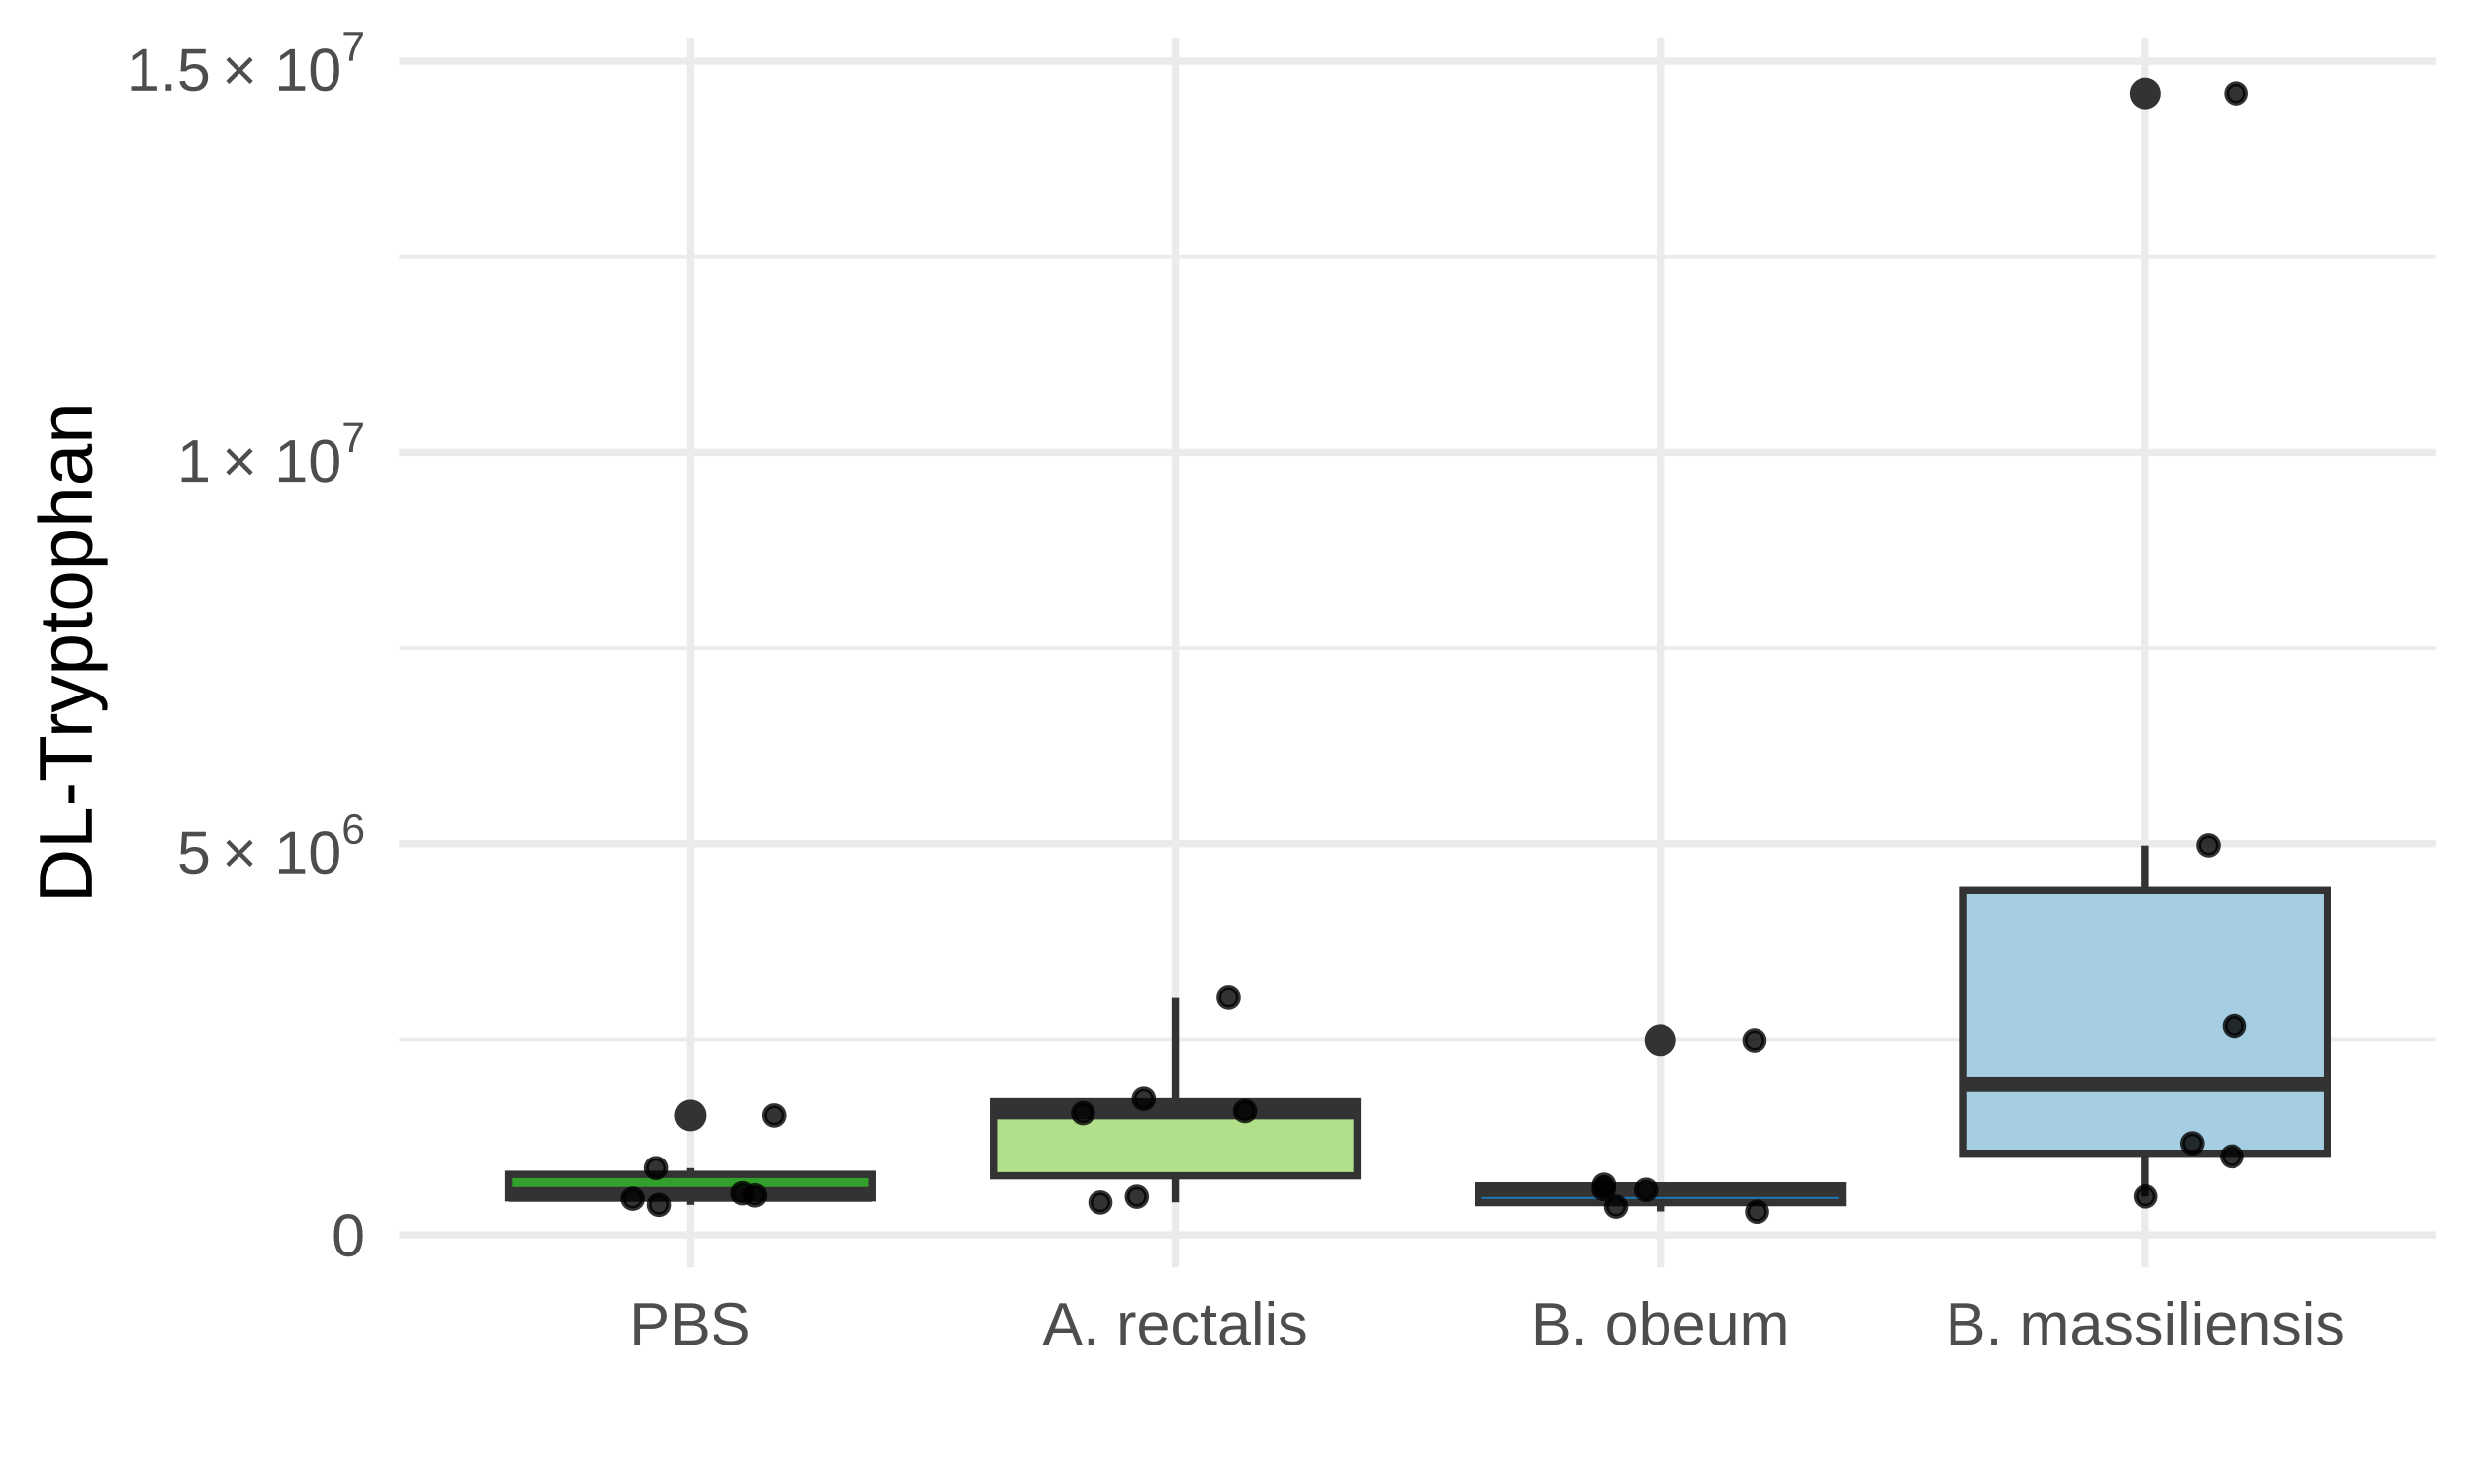
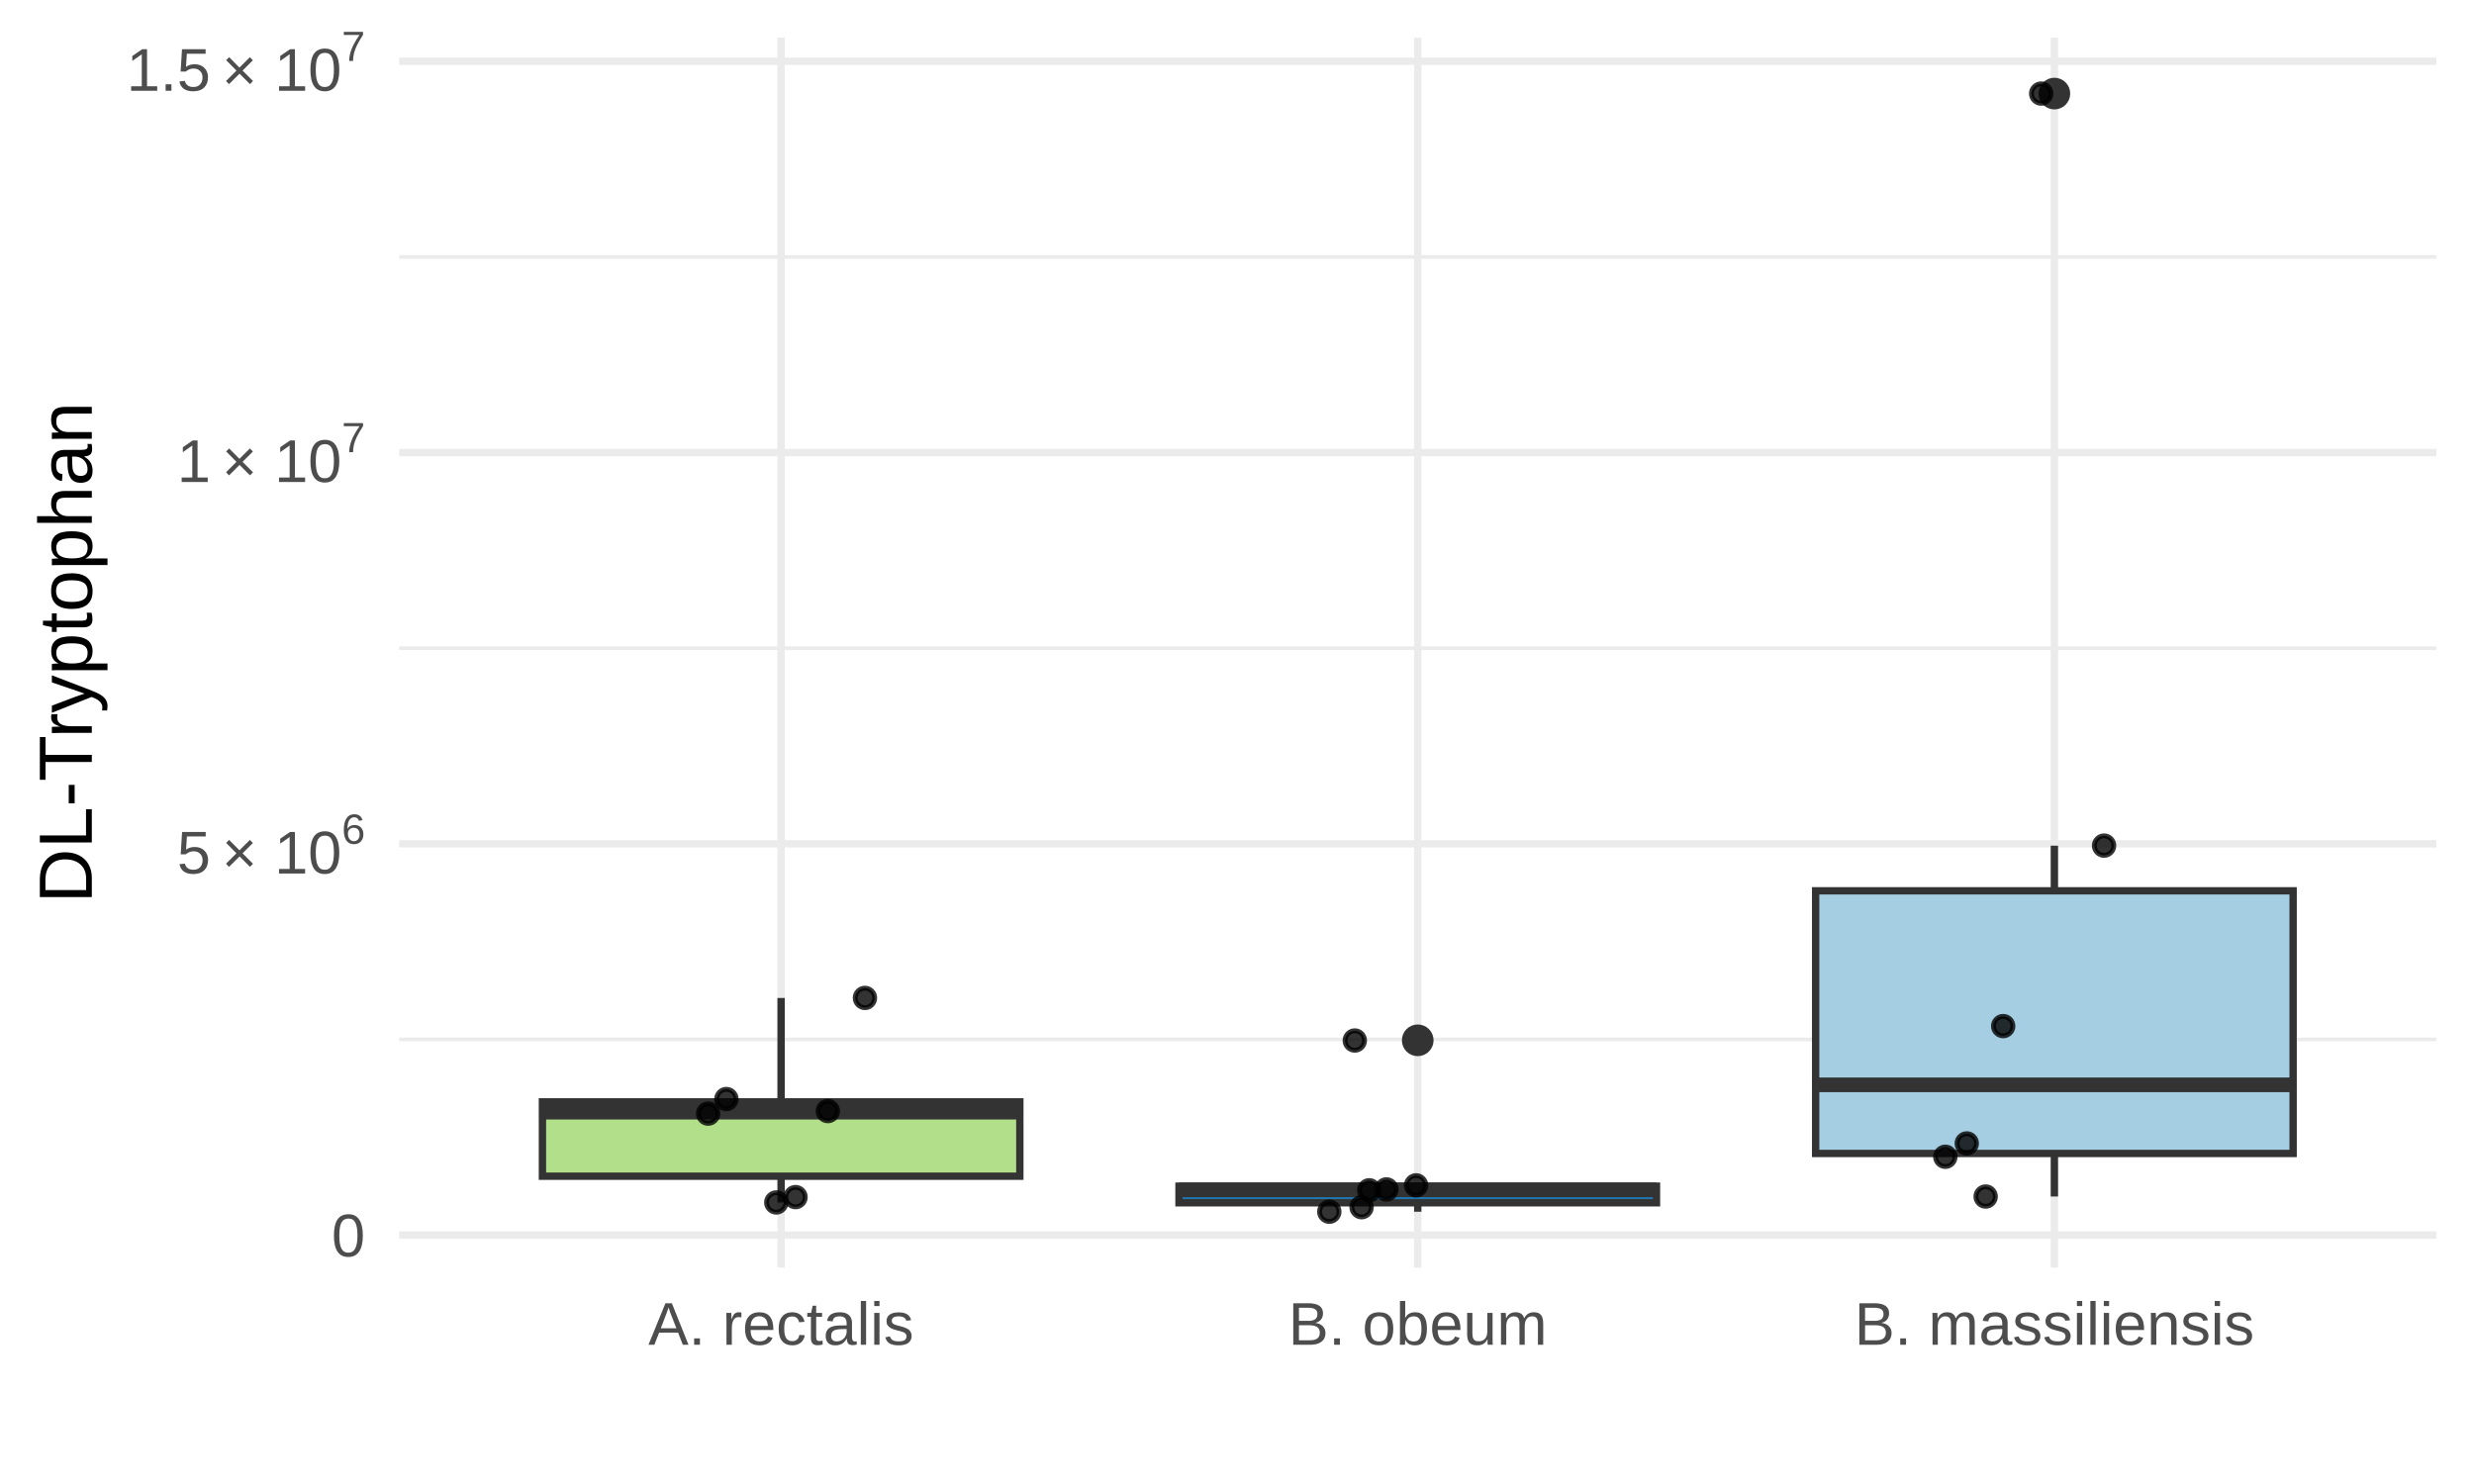
<svg xmlns="http://www.w3.org/2000/svg" class="svglite" width="360.00pt" height="216.00pt" viewBox="0 0 360.00 216.00">
  <defs>
    <style type="text/css">
    .svglite line, .svglite polyline, .svglite polygon, .svglite path, .svglite rect, .svglite circle {
      fill: none;
      stroke: #000000;
      stroke-linecap: round;
      stroke-linejoin: round;
      stroke-miterlimit: 10.00;
    }
    .svglite text {
      white-space: pre;
    }
  </style>
  </defs>
  <rect width="100%" height="100%" style="stroke: none; fill: none;" />
  <defs>
    <clipPath id="cpMC4wMHwzNjAuMDB8MC4wMHwyMTYuMDA=">
      <rect x="0.00" y="0.00" width="360.00" height="216.00" />
    </clipPath>
  </defs>
  <g clip-path="url(#cpMC4wMHwzNjAuMDB8MC4wMHwyMTYuMDA=)">
</g>
  <defs>
    <clipPath id="cpNTguMDh8MzU0LjUyfDUuNDh8MTg0LjUw">
      <rect x="58.08" y="5.48" width="296.44" height="179.02" />
    </clipPath>
  </defs>
  <g clip-path="url(#cpNTguMDh8MzU0LjUyfDUuNDh8MTg0LjUw)">
-     <polyline points="58.08,151.27 354.52,151.27 " style="stroke-width: 0.53; stroke: #EBEBEB; stroke-linecap: butt;" />
-     <polyline points="58.08,94.33 354.52,94.33 " style="stroke-width: 0.53; stroke: #EBEBEB; stroke-linecap: butt;" />
+     <polyline points="58.08,151.29 354.52,151.29 " style="stroke-width: 0.53; stroke: #EBEBEB; stroke-linecap: butt;" />
+     <polyline points="58.08,94.34 354.52,94.34 " style="stroke-width: 0.53; stroke: #EBEBEB; stroke-linecap: butt;" />
    <polyline points="58.08,37.40 354.52,37.40 " style="stroke-width: 0.53; stroke: #EBEBEB; stroke-linecap: butt;" />
-     <polyline points="58.08,179.73 354.52,179.73 " style="stroke-width: 1.07; stroke: #EBEBEB; stroke-linecap: butt;" />
-     <polyline points="58.08,122.80 354.52,122.80 " style="stroke-width: 1.07; stroke: #EBEBEB; stroke-linecap: butt;" />
+     <polyline points="58.08,179.77 354.52,179.77 " style="stroke-width: 1.07; stroke: #EBEBEB; stroke-linecap: butt;" />
+     <polyline points="58.08,122.82 354.52,122.82 " style="stroke-width: 1.07; stroke: #EBEBEB; stroke-linecap: butt;" />
    <polyline points="58.08,65.87 354.52,65.87 " style="stroke-width: 1.07; stroke: #EBEBEB; stroke-linecap: butt;" />
-     <polyline points="58.08,8.93 354.52,8.93 " style="stroke-width: 1.07; stroke: #EBEBEB; stroke-linecap: butt;" />
-     <polyline points="100.43,184.50 100.43,5.48 " style="stroke-width: 1.07; stroke: #EBEBEB; stroke-linecap: butt;" />
-     <polyline points="171.01,184.50 171.01,5.48 " style="stroke-width: 1.07; stroke: #EBEBEB; stroke-linecap: butt;" />
-     <polyline points="241.59,184.50 241.59,5.48 " style="stroke-width: 1.07; stroke: #EBEBEB; stroke-linecap: butt;" />
-     <polyline points="312.17,184.50 312.17,5.48 " style="stroke-width: 1.07; stroke: #EBEBEB; stroke-linecap: butt;" />
-     <circle cx="100.43" cy="162.35" r="1.95" style="stroke-width: 0.71; stroke: #333333; fill: #333333;" />
-     <line x1="100.43" y1="170.95" x2="100.43" y2="170.04" style="stroke-width: 1.07; stroke: #333333; stroke-linecap: butt;" />
-     <line x1="100.43" y1="174.33" x2="100.43" y2="175.36" style="stroke-width: 1.07; stroke: #333333; stroke-linecap: butt;" />
-     <polygon points="73.96,170.95 73.96,174.33 126.90,174.33 126.90,170.95 73.96,170.95 " style="stroke-width: 1.07; stroke: #333333; stroke-linecap: butt; stroke-linejoin: miter; fill: #33A02C;" />
-     <line x1="73.96" y1="173.83" x2="126.90" y2="173.83" style="stroke-width: 2.13; stroke: #333333; stroke-linecap: butt; stroke-linejoin: miter;" />
-     <line x1="171.01" y1="160.35" x2="171.01" y2="145.24" style="stroke-width: 1.07; stroke: #333333; stroke-linecap: butt;" />
-     <line x1="171.01" y1="171.16" x2="171.01" y2="174.99" style="stroke-width: 1.07; stroke: #333333; stroke-linecap: butt;" />
-     <polygon points="144.54,160.35 144.54,171.16 197.48,171.16 197.48,160.35 144.54,160.35 " style="stroke-width: 1.07; stroke: #333333; stroke-linecap: butt; stroke-linejoin: miter; fill: #B2DF8A;" />
-     <line x1="144.54" y1="161.85" x2="197.48" y2="161.85" style="stroke-width: 2.13; stroke: #333333; stroke-linecap: butt; stroke-linejoin: miter;" />
-     <circle cx="241.59" cy="151.39" r="1.95" style="stroke-width: 0.71; stroke: #333333; fill: #333333;" />
-     <line x1="241.59" y1="172.62" x2="241.59" y2="172.46" style="stroke-width: 1.07; stroke: #333333; stroke-linecap: butt;" />
-     <line x1="241.59" y1="175.04" x2="241.59" y2="176.33" style="stroke-width: 1.07; stroke: #333333; stroke-linecap: butt;" />
-     <polygon points="215.12,172.62 215.12,175.04 268.06,175.04 268.06,172.62 215.12,172.62 " style="stroke-width: 1.07; stroke: #333333; stroke-linecap: butt; stroke-linejoin: miter; fill: #1F78B4;" />
-     <line x1="215.12" y1="173.15" x2="268.06" y2="173.15" style="stroke-width: 2.13; stroke: #333333; stroke-linecap: butt; stroke-linejoin: miter;" />
-     <circle cx="312.17" cy="13.63" r="1.95" style="stroke-width: 0.71; stroke: #333333; fill: #333333;" />
-     <line x1="312.17" y1="129.64" x2="312.17" y2="123.07" style="stroke-width: 1.07; stroke: #333333; stroke-linecap: butt;" />
-     <line x1="312.17" y1="167.86" x2="312.17" y2="174.12" style="stroke-width: 1.07; stroke: #333333; stroke-linecap: butt;" />
-     <polygon points="285.70,129.64 285.70,167.86 338.64,167.86 338.64,129.64 285.70,129.64 " style="stroke-width: 1.07; stroke: #333333; stroke-linecap: butt; stroke-linejoin: miter; fill: #A6CEE3;" />
-     <line x1="285.70" y1="157.87" x2="338.64" y2="157.87" style="stroke-width: 2.13; stroke: #333333; stroke-linecap: butt; stroke-linejoin: miter;" />
-     <circle cx="235.16" cy="175.62" r="1.42" style="stroke-width: 0.71; stroke: #000000; stroke-opacity: 0.80; fill: #000000; fill-opacity: 0.80;" />
-     <circle cx="239.50" cy="173.19" r="1.42" style="stroke-width: 0.71; stroke: #000000; stroke-opacity: 0.80; fill: #000000; fill-opacity: 0.80;" />
-     <circle cx="312.22" cy="174.14" r="1.42" style="stroke-width: 0.71; stroke: #000000; stroke-opacity: 0.80; fill: #000000; fill-opacity: 0.80;" />
-     <circle cx="178.77" cy="145.21" r="1.42" style="stroke-width: 0.71; stroke: #000000; stroke-opacity: 0.80; fill: #000000; fill-opacity: 0.80;" />
-     <circle cx="160.13" cy="175.02" r="1.42" style="stroke-width: 0.71; stroke: #000000; stroke-opacity: 0.80; fill: #000000; fill-opacity: 0.80;" />
-     <circle cx="95.91" cy="175.37" r="1.42" style="stroke-width: 0.71; stroke: #000000; stroke-opacity: 0.80; fill: #000000; fill-opacity: 0.80;" />
-     <circle cx="95.49" cy="170.02" r="1.42" style="stroke-width: 0.71; stroke: #000000; stroke-opacity: 0.80; fill: #000000; fill-opacity: 0.80;" />
-     <circle cx="324.78" cy="168.32" r="1.42" style="stroke-width: 0.71; stroke: #000000; stroke-opacity: 0.80; fill: #000000; fill-opacity: 0.80;" />
-     <circle cx="255.68" cy="176.37" r="1.42" style="stroke-width: 0.71; stroke: #000000; stroke-opacity: 0.80; fill: #000000; fill-opacity: 0.80;" />
-     <circle cx="255.30" cy="151.42" r="1.42" style="stroke-width: 0.71; stroke: #000000; stroke-opacity: 0.80; fill: #000000; fill-opacity: 0.80;" />
-     <circle cx="325.39" cy="13.62" r="1.42" style="stroke-width: 0.71; stroke: #000000; stroke-opacity: 0.80; fill: #000000; fill-opacity: 0.80;" />
-     <circle cx="157.60" cy="162.01" r="1.42" style="stroke-width: 0.71; stroke: #000000; stroke-opacity: 0.80; fill: #000000; fill-opacity: 0.80;" />
-     <circle cx="166.44" cy="159.93" r="1.42" style="stroke-width: 0.71; stroke: #000000; stroke-opacity: 0.80; fill: #000000; fill-opacity: 0.80;" />
-     <circle cx="112.64" cy="162.35" r="1.42" style="stroke-width: 0.71; stroke: #000000; stroke-opacity: 0.80; fill: #000000; fill-opacity: 0.80;" />
-     <circle cx="92.12" cy="174.47" r="1.42" style="stroke-width: 0.71; stroke: #000000; stroke-opacity: 0.80; fill: #000000; fill-opacity: 0.80;" />
-     <circle cx="321.34" cy="123.04" r="1.42" style="stroke-width: 0.71; stroke: #000000; stroke-opacity: 0.80; fill: #000000; fill-opacity: 0.80;" />
-     <circle cx="233.37" cy="173.06" r="1.42" style="stroke-width: 0.71; stroke: #000000; stroke-opacity: 0.80; fill: #000000; fill-opacity: 0.80;" />
-     <circle cx="233.42" cy="172.46" r="1.42" style="stroke-width: 0.71; stroke: #000000; stroke-opacity: 0.80; fill: #000000; fill-opacity: 0.80;" />
-     <circle cx="325.15" cy="149.33" r="1.42" style="stroke-width: 0.71; stroke: #000000; stroke-opacity: 0.80; fill: #000000; fill-opacity: 0.80;" />
-     <circle cx="165.43" cy="174.18" r="1.42" style="stroke-width: 0.71; stroke: #000000; stroke-opacity: 0.80; fill: #000000; fill-opacity: 0.80;" />
-     <circle cx="181.16" cy="161.71" r="1.42" style="stroke-width: 0.71; stroke: #000000; stroke-opacity: 0.80; fill: #000000; fill-opacity: 0.80;" />
-     <circle cx="109.86" cy="173.99" r="1.42" style="stroke-width: 0.71; stroke: #000000; stroke-opacity: 0.80; fill: #000000; fill-opacity: 0.80;" />
-     <circle cx="108.08" cy="173.68" r="1.42" style="stroke-width: 0.71; stroke: #000000; stroke-opacity: 0.80; fill: #000000; fill-opacity: 0.80;" />
-     <circle cx="319.00" cy="166.41" r="1.42" style="stroke-width: 0.71; stroke: #000000; stroke-opacity: 0.80; fill: #000000; fill-opacity: 0.80;" />
+     <polyline points="58.08,8.92 354.52,8.92 " style="stroke-width: 1.07; stroke: #EBEBEB; stroke-linecap: butt;" />
+     <polyline points="113.66,184.50 113.66,5.48 " style="stroke-width: 1.07; stroke: #EBEBEB; stroke-linecap: butt;" />
+     <polyline points="206.30,184.50 206.30,5.48 " style="stroke-width: 1.07; stroke: #EBEBEB; stroke-linecap: butt;" />
+     <polyline points="298.94,184.50 298.94,5.48 " style="stroke-width: 1.07; stroke: #EBEBEB; stroke-linecap: butt;" />
+     <line x1="113.66" y1="160.38" x2="113.66" y2="145.26" style="stroke-width: 1.07; stroke: #333333; stroke-linecap: butt;" />
+     <line x1="113.66" y1="171.20" x2="113.66" y2="175.02" style="stroke-width: 1.07; stroke: #333333; stroke-linecap: butt;" />
+     <polygon points="78.93,160.38 78.93,171.20 148.40,171.20 148.40,160.38 78.93,160.38 " style="stroke-width: 1.07; stroke: #333333; stroke-linecap: butt; stroke-linejoin: miter; fill: #B2DF8A;" />
+     <line x1="78.93" y1="161.88" x2="148.40" y2="161.88" style="stroke-width: 2.13; stroke: #333333; stroke-linecap: butt; stroke-linejoin: miter;" />
+     <circle cx="206.30" cy="151.42" r="1.95" style="stroke-width: 0.71; stroke: #333333; fill: #333333;" />
+     <line x1="206.30" y1="172.65" x2="206.30" y2="172.49" style="stroke-width: 1.07; stroke: #333333; stroke-linecap: butt;" />
+     <line x1="206.30" y1="175.07" x2="206.30" y2="176.37" style="stroke-width: 1.07; stroke: #333333; stroke-linecap: butt;" />
+     <polygon points="171.56,172.65 171.56,175.07 241.04,175.07 241.04,172.65 171.56,172.65 " style="stroke-width: 1.07; stroke: #333333; stroke-linecap: butt; stroke-linejoin: miter; fill: #1F78B4;" />
+     <line x1="171.56" y1="173.19" x2="241.04" y2="173.19" style="stroke-width: 2.13; stroke: #333333; stroke-linecap: butt; stroke-linejoin: miter;" />
+     <circle cx="298.94" cy="13.62" r="1.95" style="stroke-width: 0.71; stroke: #333333; fill: #333333;" />
+     <line x1="298.94" y1="129.66" x2="298.94" y2="123.09" style="stroke-width: 1.07; stroke: #333333; stroke-linecap: butt;" />
+     <line x1="298.94" y1="167.89" x2="298.94" y2="174.15" style="stroke-width: 1.07; stroke: #333333; stroke-linecap: butt;" />
+     <polygon points="264.20,129.66 264.20,167.89 333.68,167.89 333.68,129.66 264.20,129.66 " style="stroke-width: 1.07; stroke: #333333; stroke-linecap: butt; stroke-linejoin: miter; fill: #A6CEE3;" />
+     <line x1="264.20" y1="157.90" x2="333.68" y2="157.90" style="stroke-width: 2.13; stroke: #333333; stroke-linecap: butt; stroke-linejoin: miter;" />
+     <circle cx="198.13" cy="175.71" r="1.42" style="stroke-width: 0.71; stroke: #000000; stroke-opacity: 0.80; fill: #000000; fill-opacity: 0.80;" />
+     <circle cx="199.24" cy="173.25" r="1.42" style="stroke-width: 0.71; stroke: #000000; stroke-opacity: 0.80; fill: #000000; fill-opacity: 0.80;" />
+     <circle cx="288.94" cy="174.16" r="1.42" style="stroke-width: 0.71; stroke: #000000; stroke-opacity: 0.80; fill: #000000; fill-opacity: 0.80;" />
+     <circle cx="125.86" cy="145.25" r="1.42" style="stroke-width: 0.71; stroke: #000000; stroke-opacity: 0.80; fill: #000000; fill-opacity: 0.80;" />
+     <circle cx="112.96" cy="175.02" r="1.42" style="stroke-width: 0.71; stroke: #000000; stroke-opacity: 0.80; fill: #000000; fill-opacity: 0.80;" />
+     <circle cx="283.07" cy="168.37" r="1.42" style="stroke-width: 0.71; stroke: #000000; stroke-opacity: 0.80; fill: #000000; fill-opacity: 0.80;" />
+     <circle cx="193.43" cy="176.37" r="1.42" style="stroke-width: 0.71; stroke: #000000; stroke-opacity: 0.80; fill: #000000; fill-opacity: 0.80;" />
+     <circle cx="197.14" cy="151.45" r="1.42" style="stroke-width: 0.71; stroke: #000000; stroke-opacity: 0.80; fill: #000000; fill-opacity: 0.80;" />
+     <circle cx="297.02" cy="13.62" r="1.42" style="stroke-width: 0.71; stroke: #000000; stroke-opacity: 0.80; fill: #000000; fill-opacity: 0.80;" />
+     <circle cx="103.04" cy="162.09" r="1.42" style="stroke-width: 0.71; stroke: #000000; stroke-opacity: 0.80; fill: #000000; fill-opacity: 0.80;" />
+     <circle cx="105.70" cy="159.97" r="1.42" style="stroke-width: 0.71; stroke: #000000; stroke-opacity: 0.80; fill: #000000; fill-opacity: 0.80;" />
+     <circle cx="306.17" cy="123.08" r="1.42" style="stroke-width: 0.71; stroke: #000000; stroke-opacity: 0.80; fill: #000000; fill-opacity: 0.80;" />
+     <circle cx="201.75" cy="173.12" r="1.42" style="stroke-width: 0.71; stroke: #000000; stroke-opacity: 0.80; fill: #000000; fill-opacity: 0.80;" />
+     <circle cx="206.06" cy="172.53" r="1.42" style="stroke-width: 0.71; stroke: #000000; stroke-opacity: 0.80; fill: #000000; fill-opacity: 0.80;" />
+     <circle cx="291.49" cy="149.35" r="1.42" style="stroke-width: 0.71; stroke: #000000; stroke-opacity: 0.80; fill: #000000; fill-opacity: 0.80;" />
+     <circle cx="115.76" cy="174.24" r="1.42" style="stroke-width: 0.71; stroke: #000000; stroke-opacity: 0.80; fill: #000000; fill-opacity: 0.80;" />
+     <circle cx="120.46" cy="161.72" r="1.42" style="stroke-width: 0.71; stroke: #000000; stroke-opacity: 0.80; fill: #000000; fill-opacity: 0.80;" />
+     <circle cx="286.19" cy="166.43" r="1.42" style="stroke-width: 0.71; stroke: #000000; stroke-opacity: 0.80; fill: #000000; fill-opacity: 0.80;" />
  </g>
  <g clip-path="url(#cpMC4wMHwzNjAuMDB8MC4wMHwyMTYuMDA=)">
-     <text x="48.25" y="182.84" style="font-size: 8.80px;fill: #4D4D4D; font-family: &quot;Arial&quot;;" textLength="4.90px" lengthAdjust="spacingAndGlyphs">0</text>
-     <text x="25.76" y="127.12" style="font-size: 8.80px;fill: #4D4D4D; font-family: &quot;Arial&quot;;" textLength="4.90px" lengthAdjust="spacingAndGlyphs">5</text>
-     <text x="32.28" y="127.12" style="font-size: 8.80px;fill: #4D4D4D; font-family: &quot;Arial&quot;;" textLength="6.02px" lengthAdjust="spacingAndGlyphs">×</text>
-     <text x="39.93" y="127.12" style="font-size: 8.80px;fill: #4D4D4D; font-family: &quot;Arial&quot;;" textLength="9.79px" lengthAdjust="spacingAndGlyphs">10</text>
-     <text x="49.72" y="122.79" style="font-size: 6.16px;fill: #4D4D4D; font-family: &quot;Arial&quot;;" textLength="3.43px" lengthAdjust="spacingAndGlyphs">6</text>
-     <text x="25.76" y="70.15" style="font-size: 8.80px;fill: #4D4D4D; font-family: &quot;Arial&quot;;" textLength="4.90px" lengthAdjust="spacingAndGlyphs">1</text>
-     <text x="32.28" y="70.15" style="font-size: 8.80px;fill: #4D4D4D; font-family: &quot;Arial&quot;;" textLength="6.02px" lengthAdjust="spacingAndGlyphs">×</text>
-     <text x="39.93" y="70.15" style="font-size: 8.80px;fill: #4D4D4D; font-family: &quot;Arial&quot;;" textLength="9.79px" lengthAdjust="spacingAndGlyphs">10</text>
+     <text x="48.25" y="182.88" style="font-size: 8.80px;fill: #4D4D4D; font-family: &quot;Arial&quot;;" textLength="4.90px" lengthAdjust="spacingAndGlyphs">0</text>
+     <text x="25.76" y="127.14" style="font-size: 8.80px;fill: #4D4D4D; font-family: &quot;Arial&quot;;" textLength="4.90px" lengthAdjust="spacingAndGlyphs">5</text>
+     <text x="32.28" y="127.14" style="font-size: 8.80px;fill: #4D4D4D; font-family: &quot;Arial&quot;;" textLength="6.02px" lengthAdjust="spacingAndGlyphs">×</text>
+     <text x="39.93" y="127.14" style="font-size: 8.80px;fill: #4D4D4D; font-family: &quot;Arial&quot;;" textLength="9.79px" lengthAdjust="spacingAndGlyphs">10</text>
+     <text x="49.72" y="122.81" style="font-size: 6.16px;fill: #4D4D4D; font-family: &quot;Arial&quot;;" textLength="3.43px" lengthAdjust="spacingAndGlyphs">6</text>
+     <text x="25.76" y="70.16" style="font-size: 8.80px;fill: #4D4D4D; font-family: &quot;Arial&quot;;" textLength="4.90px" lengthAdjust="spacingAndGlyphs">1</text>
+     <text x="32.28" y="70.16" style="font-size: 8.80px;fill: #4D4D4D; font-family: &quot;Arial&quot;;" textLength="6.02px" lengthAdjust="spacingAndGlyphs">×</text>
+     <text x="39.93" y="70.16" style="font-size: 8.80px;fill: #4D4D4D; font-family: &quot;Arial&quot;;" textLength="9.79px" lengthAdjust="spacingAndGlyphs">10</text>
    <text x="49.72" y="65.82" style="font-size: 6.16px;fill: #4D4D4D; font-family: &quot;Arial&quot;;" textLength="3.43px" lengthAdjust="spacingAndGlyphs">7</text>
-     <text x="18.41" y="13.22" style="font-size: 8.80px;fill: #4D4D4D; font-family: &quot;Arial&quot;;" textLength="12.24px" lengthAdjust="spacingAndGlyphs">1.5</text>
-     <text x="32.28" y="13.22" style="font-size: 8.80px;fill: #4D4D4D; font-family: &quot;Arial&quot;;" textLength="6.02px" lengthAdjust="spacingAndGlyphs">×</text>
-     <text x="39.93" y="13.22" style="font-size: 8.80px;fill: #4D4D4D; font-family: &quot;Arial&quot;;" textLength="9.79px" lengthAdjust="spacingAndGlyphs">10</text>
-     <text x="49.72" y="8.88" style="font-size: 6.16px;fill: #4D4D4D; font-family: &quot;Arial&quot;;" textLength="3.43px" lengthAdjust="spacingAndGlyphs">7</text>
-     <text x="100.43" y="195.74" text-anchor="middle" style="font-size: 8.80px;fill: #4D4D4D; font-family: &quot;Arial&quot;;" textLength="17.60px" lengthAdjust="spacingAndGlyphs">PBS</text>
-     <text x="171.01" y="195.74" text-anchor="middle" style="font-size: 8.80px;fill: #4D4D4D; font-family: &quot;Arial&quot;;" textLength="38.64px" lengthAdjust="spacingAndGlyphs">A. rectalis</text>
-     <text x="241.59" y="195.74" text-anchor="middle" style="font-size: 8.80px;fill: #4D4D4D; font-family: &quot;Arial&quot;;" textLength="37.68px" lengthAdjust="spacingAndGlyphs">B. obeum</text>
-     <text x="312.17" y="195.74" text-anchor="middle" style="font-size: 8.80px;fill: #4D4D4D; font-family: &quot;Arial&quot;;" textLength="58.18px" lengthAdjust="spacingAndGlyphs">B. massiliensis</text>
+     <text x="18.41" y="13.21" style="font-size: 8.80px;fill: #4D4D4D; font-family: &quot;Arial&quot;;" textLength="12.24px" lengthAdjust="spacingAndGlyphs">1.5</text>
+     <text x="32.28" y="13.21" style="font-size: 8.80px;fill: #4D4D4D; font-family: &quot;Arial&quot;;" textLength="6.02px" lengthAdjust="spacingAndGlyphs">×</text>
+     <text x="39.93" y="13.21" style="font-size: 8.80px;fill: #4D4D4D; font-family: &quot;Arial&quot;;" textLength="9.79px" lengthAdjust="spacingAndGlyphs">10</text>
+     <text x="49.72" y="8.87" style="font-size: 6.16px;fill: #4D4D4D; font-family: &quot;Arial&quot;;" textLength="3.43px" lengthAdjust="spacingAndGlyphs">7</text>
+     <text x="113.66" y="195.74" text-anchor="middle" style="font-size: 8.80px;fill: #4D4D4D; font-family: &quot;Arial&quot;;" textLength="38.64px" lengthAdjust="spacingAndGlyphs">A. rectalis</text>
+     <text x="206.30" y="195.74" text-anchor="middle" style="font-size: 8.80px;fill: #4D4D4D; font-family: &quot;Arial&quot;;" textLength="37.68px" lengthAdjust="spacingAndGlyphs">B. obeum</text>
+     <text x="298.94" y="195.74" text-anchor="middle" style="font-size: 8.80px;fill: #4D4D4D; font-family: &quot;Arial&quot;;" textLength="58.18px" lengthAdjust="spacingAndGlyphs">B. massiliensis</text>
    <text transform="translate(13.36,94.99) rotate(-90)" text-anchor="middle" style="font-size: 11.00px; font-family: &quot;Arial&quot;;" textLength="72.98px" lengthAdjust="spacingAndGlyphs">DL-Tryptophan</text>
  </g>
</svg>
